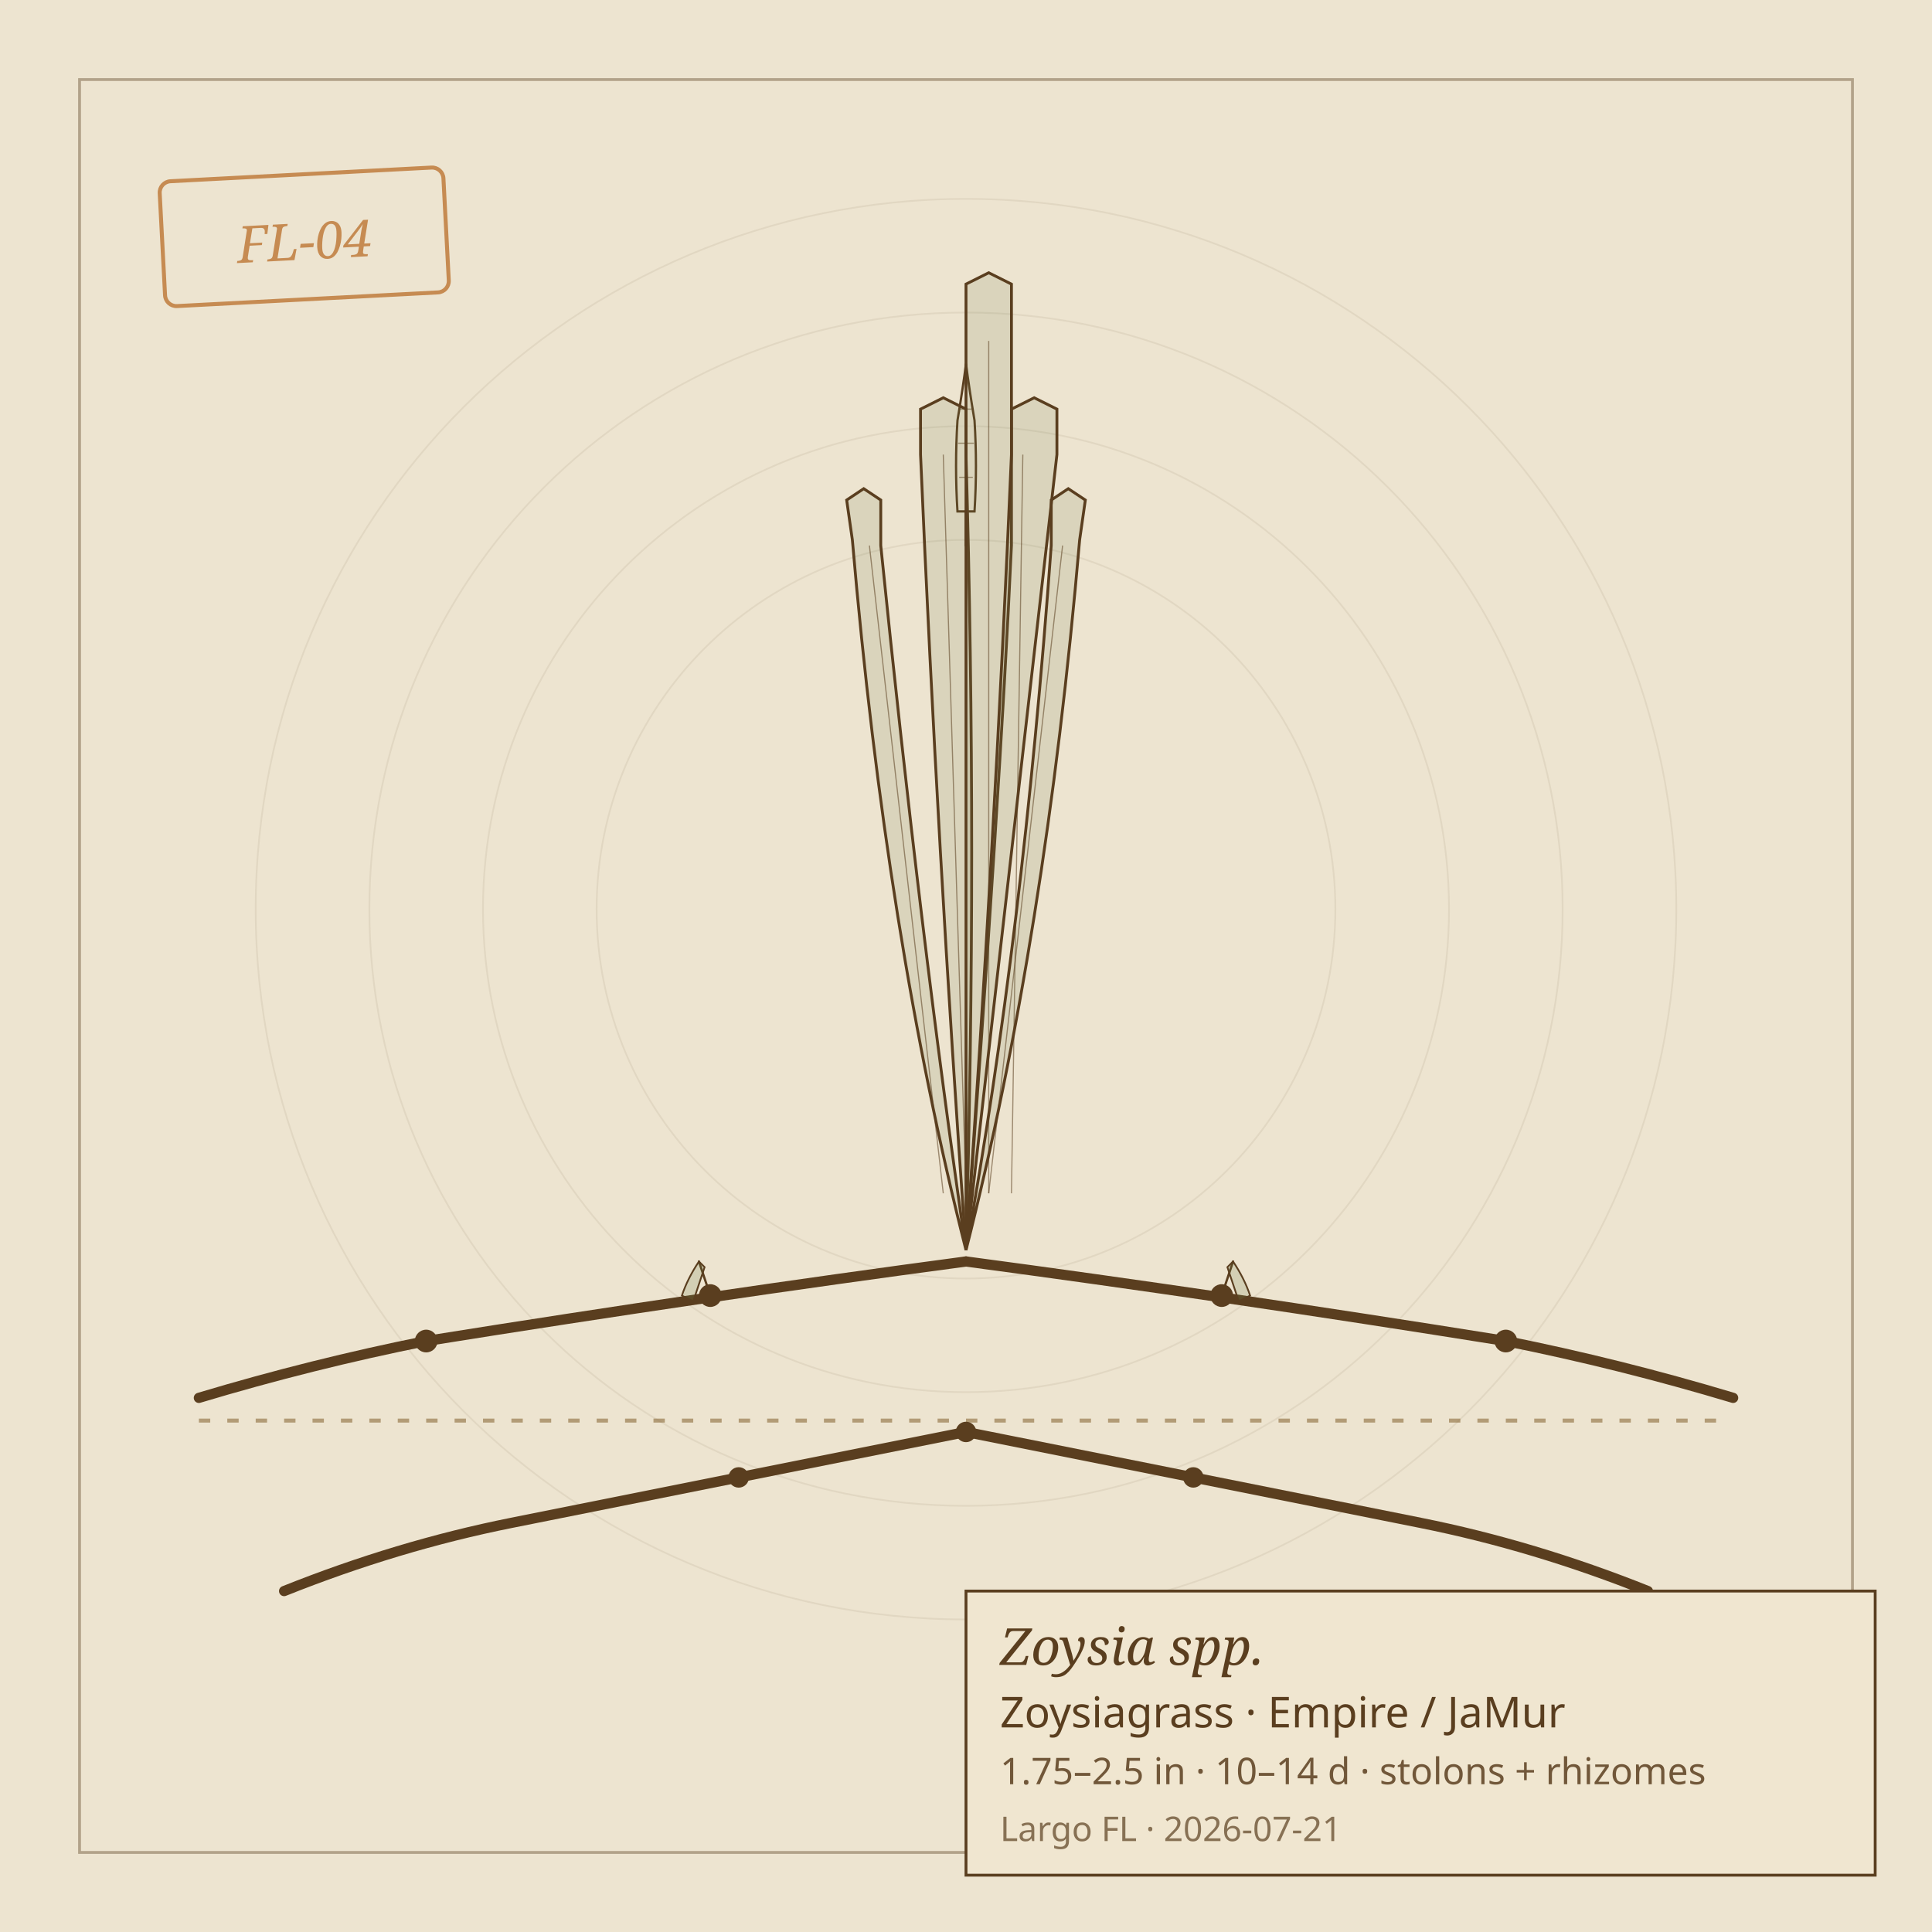
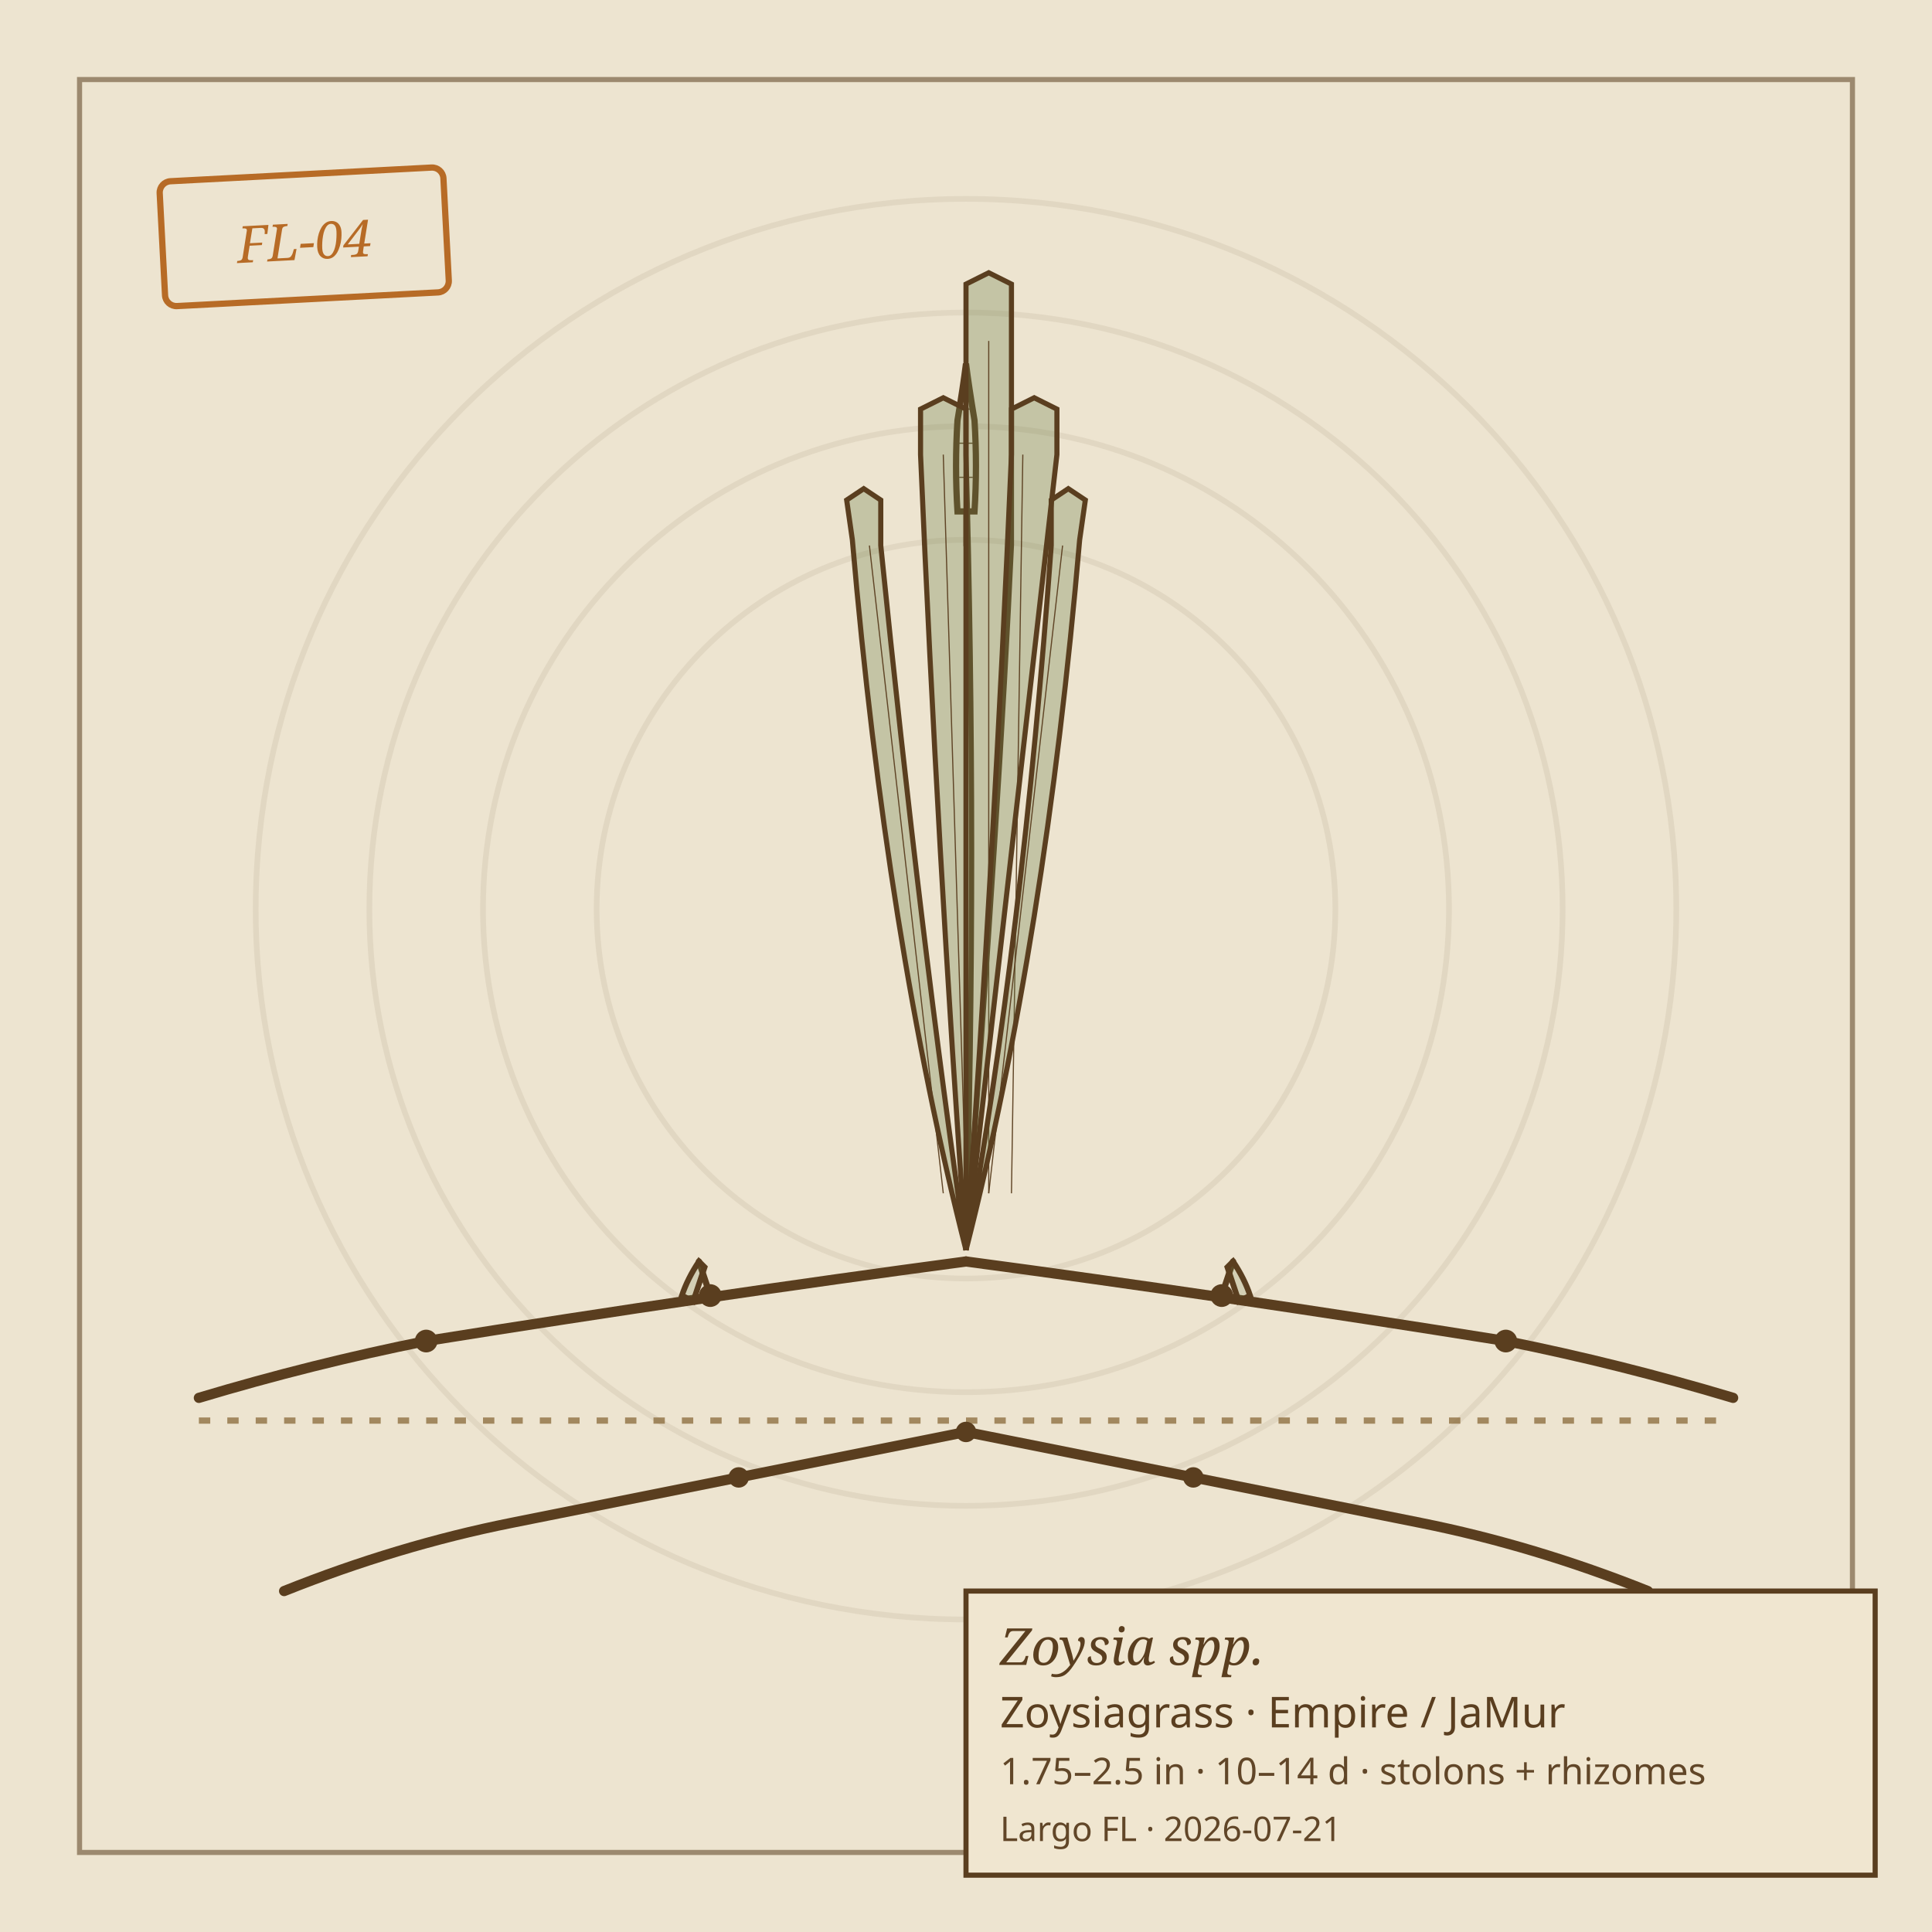
<svg xmlns="http://www.w3.org/2000/svg" viewBox="0 0 340 340" role="img" aria-label="Pressed specimen of Zoysiagrass, Zoysia japonica">
  <rect x="0" y="0" width="340" height="340" fill="var(--ll-aged-paper, #ede4d0)" />
-   <g opacity="0.08" fill="none" stroke="var(--ll-sepia, #5a3e1f)" stroke-width="0.3">
+   <g opacity="0.08" fill="none" stroke="var(--ll-sepia, #5a3e1f)" stroke-width="1.0">
    <circle cx="170" cy="160" r="125" />
    <circle cx="170" cy="160" r="105" />
    <circle cx="170" cy="160" r="85" />
    <circle cx="170" cy="160" r="65" />
  </g>
-   <rect x="14" y="14" width="312" height="312" fill="none" stroke="var(--ll-sepia, #5a3e1f)" stroke-width="0.5" opacity="0.4" />
+   <rect x="14" y="14" width="312" height="312" fill="none" stroke="var(--ll-sepia, #5a3e1f)" stroke-width="0.9" opacity="0.55" />
  <g transform="translate(170 96)">
-     <line x1="0" y1="0" x2="0" y2="-6" stroke="var(--ll-sepia, #5a3e1f)" stroke-width="0.5" stroke-linecap="round" />
-     <path d="M -1.5 -6 Q -2 -14 -1.5 -22 Q -0.5 -28 0 -32 Q 0.5 -28 1.5 -22 Q 2 -14 1.5 -6 Z" fill="var(--ll-aged-paper, #ede4d0)" fill-opacity="0.6" stroke="var(--ll-sepia, #5a3e1f)" stroke-width="0.4" />
-     <line x1="-1.2" y1="-12" x2="1.2" y2="-12" stroke="var(--ll-sepia, #5a3e1f)" stroke-width="0.2" opacity="0.55" />
-     <line x1="-1.4" y1="-18" x2="1.4" y2="-18" stroke="var(--ll-sepia, #5a3e1f)" stroke-width="0.2" opacity="0.55" />
-     <line x1="-1" y1="-24" x2="1" y2="-24" stroke="var(--ll-sepia, #5a3e1f)" stroke-width="0.2" opacity="0.55" />
+     <line x1="0" y1="0" x2="0" y2="-6" stroke="var(--ll-sepia, #5a3e1f)" stroke-width="0.9" stroke-linecap="round" />
+     <path d="M -1.5 -6 Q -2 -14 -1.5 -22 Q -0.5 -28 0 -32 Q 0.5 -28 1.5 -22 Q 2 -14 1.5 -6 Z" fill="var(--ll-aged-paper, #ede4d0)" fill-opacity="0.75" stroke="var(--ll-sepia, #5a3e1f)" stroke-width="1.1" />
+     <line x1="-1.2" y1="-12" x2="1.2" y2="-12" stroke="var(--ll-sepia, #5a3e1f)" stroke-width="0.2" opacity="0.95" />
+     <line x1="-1.4" y1="-18" x2="1.4" y2="-18" stroke="var(--ll-sepia, #5a3e1f)" stroke-width="0.2" opacity="0.95" />
+     <line x1="-1" y1="-24" x2="1" y2="-24" stroke="var(--ll-sepia, #5a3e1f)" stroke-width="0.2" opacity="0.95" />
  </g>
  <g>
-     <path d="M 170 220 Q 156 165 150 95 L 149 88 L 152 86 L 155 88 L 155 96 Q 162 165 170 220 Z" fill="var(--ll-olive, #6b7d4a)" fill-opacity="0.15" stroke="var(--ll-sepia, #5a3e1f)" stroke-width="0.5" />
-     <line x1="153" y1="96" x2="166" y2="210" stroke="var(--ll-sepia, #5a3e1f)" stroke-width="0.2" opacity="0.55" />
+     <path d="M 170 220 Q 156 165 150 95 L 149 88 L 152 86 L 155 88 L 155 96 Q 162 165 170 220 Z" fill="var(--ll-olive, #6b7d4a)" fill-opacity="0.32" stroke="var(--ll-sepia, #5a3e1f)" stroke-width="0.9" />
+     <line x1="153" y1="96" x2="166" y2="210" stroke="var(--ll-sepia, #5a3e1f)" stroke-width="0.2" opacity="0.95" />
  </g>
  <g>
-     <path d="M 170 220 Q 165 150 162 80 L 162 72 L 166 70 L 170 72 L 170 80 Q 172 150 170 220 Z" fill="var(--ll-olive, #6b7d4a)" fill-opacity="0.15" stroke="var(--ll-sepia, #5a3e1f)" stroke-width="0.5" />
-     <line x1="166" y1="80" x2="170" y2="210" stroke="var(--ll-sepia, #5a3e1f)" stroke-width="0.2" opacity="0.55" />
+     <path d="M 170 220 Q 165 150 162 80 L 162 72 L 166 70 L 170 72 L 170 80 Q 172 150 170 220 Z" fill="var(--ll-olive, #6b7d4a)" fill-opacity="0.32" stroke="var(--ll-sepia, #5a3e1f)" stroke-width="0.9" />
+     <line x1="166" y1="80" x2="170" y2="210" stroke="var(--ll-sepia, #5a3e1f)" stroke-width="0.2" opacity="0.95" />
  </g>
  <g>
-     <path d="M 170 220 Q 170 140 170 96 L 170 50 L 174 48 L 178 50 L 178 96 Q 176 140 170 220 Z" fill="var(--ll-olive, #6b7d4a)" fill-opacity="0.15" stroke="var(--ll-sepia, #5a3e1f)" stroke-width="0.5" />
-     <line x1="174" y1="60" x2="174" y2="210" stroke="var(--ll-sepia, #5a3e1f)" stroke-width="0.2" opacity="0.55" />
+     <path d="M 170 220 Q 170 140 170 96 L 170 50 L 174 48 L 178 50 L 178 96 Q 176 140 170 220 Z" fill="var(--ll-olive, #6b7d4a)" fill-opacity="0.32" stroke="var(--ll-sepia, #5a3e1f)" stroke-width="0.9" />
+     <line x1="174" y1="60" x2="174" y2="210" stroke="var(--ll-sepia, #5a3e1f)" stroke-width="0.2" opacity="0.95" />
  </g>
  <g>
-     <path d="M 170 220 Q 175 150 178 80 L 178 72 L 182 70 L 186 72 L 186 80 Q 178 150 170 220 Z" fill="var(--ll-olive, #6b7d4a)" fill-opacity="0.15" stroke="var(--ll-sepia, #5a3e1f)" stroke-width="0.5" />
-     <line x1="180" y1="80" x2="178" y2="210" stroke="var(--ll-sepia, #5a3e1f)" stroke-width="0.2" opacity="0.55" />
+     <path d="M 170 220 Q 175 150 178 80 L 178 72 L 182 70 L 186 72 L 186 80 Q 178 150 170 220 Z" fill="var(--ll-olive, #6b7d4a)" fill-opacity="0.32" stroke="var(--ll-sepia, #5a3e1f)" stroke-width="0.9" />
+     <line x1="180" y1="80" x2="178" y2="210" stroke="var(--ll-sepia, #5a3e1f)" stroke-width="0.2" opacity="0.95" />
  </g>
  <g>
-     <path d="M 170 220 Q 184 165 190 95 L 191 88 L 188 86 L 185 88 L 185 96 Q 180 165 170 220 Z" fill="var(--ll-olive, #6b7d4a)" fill-opacity="0.15" stroke="var(--ll-sepia, #5a3e1f)" stroke-width="0.5" />
-     <line x1="187" y1="96" x2="174" y2="210" stroke="var(--ll-sepia, #5a3e1f)" stroke-width="0.2" opacity="0.55" />
+     <path d="M 170 220 Q 184 165 190 95 L 191 88 L 188 86 L 185 88 L 185 96 Q 180 165 170 220 Z" fill="var(--ll-olive, #6b7d4a)" fill-opacity="0.32" stroke="var(--ll-sepia, #5a3e1f)" stroke-width="0.9" />
+     <line x1="187" y1="96" x2="174" y2="210" stroke="var(--ll-sepia, #5a3e1f)" stroke-width="0.2" opacity="0.95" />
  </g>
  <path d="M 170 222 Q 125 228 75 236 Q 55 240 35 246" fill="none" stroke="var(--ll-sepia, #5a3e1f)" stroke-width="1.8" stroke-linecap="round" />
  <path d="M 170 222 Q 215 228 265 236 Q 285 240 305 246" fill="none" stroke="var(--ll-sepia, #5a3e1f)" stroke-width="1.8" stroke-linecap="round" />
  <circle cx="125" cy="228" r="2" fill="var(--ll-sepia, #5a3e1f)" />
  <circle cx="75" cy="236" r="2" fill="var(--ll-sepia, #5a3e1f)" />
  <circle cx="215" cy="228" r="2" fill="var(--ll-sepia, #5a3e1f)" />
  <circle cx="265" cy="236" r="2" fill="var(--ll-sepia, #5a3e1f)" />
  <g transform="translate(125 228)">
-     <line x1="0" y1="0" x2="-2" y2="-6" stroke="var(--ll-sepia, #5a3e1f)" stroke-width="0.4" stroke-linecap="round" />
-     <path d="M -2 -6 Q -4 -3 -5 0 L -3 1 L -1 -5 Z" fill="var(--ll-olive, #6b7d4a)" fill-opacity="0.2" stroke="var(--ll-sepia, #5a3e1f)" stroke-width="0.3" />
+     <line x1="0" y1="0" x2="-2" y2="-6" stroke="var(--ll-sepia, #5a3e1f)" stroke-width="1.1" stroke-linecap="round" />
+     <path d="M -2 -6 Q -4 -3 -5 0 L -3 1 L -1 -5 Z" fill="var(--ll-olive, #6b7d4a)" fill-opacity="0.2" stroke="var(--ll-sepia, #5a3e1f)" stroke-width="1.0" />
  </g>
  <g transform="translate(215 228)">
-     <line x1="0" y1="0" x2="2" y2="-6" stroke="var(--ll-sepia, #5a3e1f)" stroke-width="0.4" stroke-linecap="round" />
-     <path d="M 2 -6 Q 4 -3 5 0 L 3 1 L 1 -5 Z" fill="var(--ll-olive, #6b7d4a)" fill-opacity="0.2" stroke="var(--ll-sepia, #5a3e1f)" stroke-width="0.3" />
+     <line x1="0" y1="0" x2="2" y2="-6" stroke="var(--ll-sepia, #5a3e1f)" stroke-width="1.1" stroke-linecap="round" />
+     <path d="M 2 -6 Q 4 -3 5 0 L 3 1 L 1 -5 Z" fill="var(--ll-olive, #6b7d4a)" fill-opacity="0.2" stroke="var(--ll-sepia, #5a3e1f)" stroke-width="1.0" />
  </g>
-   <line x1="35" y1="250" x2="305" y2="250" stroke="var(--ll-soil, #8a6a3a)" stroke-width="0.7" stroke-dasharray="2 3" opacity="0.6" />
+   <line x1="35" y1="250" x2="305" y2="250" stroke="var(--ll-soil, #8a6a3a)" stroke-width="1.1" stroke-dasharray="2 3" opacity="0.75" />
  <path d="M 170 252 Q 130 260 90 268 Q 70 272 50 280" fill="none" stroke="var(--ll-sepia, #5a3e1f)" stroke-width="1.8" stroke-linecap="round" />
  <path d="M 170 252 Q 210 260 250 268 Q 270 272 290 280" fill="none" stroke="var(--ll-sepia, #5a3e1f)" stroke-width="1.8" stroke-linecap="round" />
  <circle cx="130" cy="260" r="1.8" fill="var(--ll-sepia, #5a3e1f)" />
  <circle cx="210" cy="260" r="1.8" fill="var(--ll-sepia, #5a3e1f)" />
  <circle cx="170" cy="252" r="1.8" fill="var(--ll-sepia, #5a3e1f)" />
-   <g transform="translate(28 32) rotate(-3)" opacity="0.7">
-     <rect x="0" y="0" width="50" height="22" fill="none" stroke="var(--ll-clay, #b5651d)" stroke-width="0.7" rx="2" />
+   <g transform="translate(28 32) rotate(-3)" opacity="0.95">
+     <rect x="0" y="0" width="50" height="22" fill="none" stroke="var(--ll-clay, #b5651d)" stroke-width="1.1" rx="2" />
    <text x="25" y="15" text-anchor="middle" font-family="serif" font-size="9" font-style="italic" fill="var(--ll-clay, #b5651d)">FL-04</text>
  </g>
  <g transform="translate(170 280)">
-     <rect x="0" y="0" width="160" height="50" fill="var(--ll-label-tan, #f0e6d0)" stroke="var(--ll-sepia, #5a3e1f)" stroke-width="0.5" />
+     <rect x="0" y="0" width="160" height="50" fill="var(--ll-label-tan, #f0e6d0)" stroke="var(--ll-sepia, #5a3e1f)" stroke-width="0.9" />
    <text x="6" y="13" font-family="Georgia, serif" font-size="9" font-style="italic" fill="var(--ll-sepia, #5a3e1f)">Zoysia spp.</text>
    <text x="6" y="24" font-family="sans-serif" font-size="7.5" fill="var(--ll-sepia, #5a3e1f)">Zoysiagrass · Empire / JaMur</text>
-     <text x="6" y="34" font-family="sans-serif" font-size="6.5" fill="var(--ll-sepia, #5a3e1f)" opacity="0.85">1.75–2.5 in · 10–14 d · stolons + rhizomes</text>
-     <text x="6" y="44" font-family="sans-serif" font-size="6" fill="var(--ll-sepia, #5a3e1f)" opacity="0.7">Largo FL · 2026-07-21</text>
+     <text x="6" y="34" font-family="sans-serif" font-size="6.5" fill="var(--ll-sepia, #5a3e1f)" opacity="0.95">1.75–2.5 in · 10–14 d · stolons + rhizomes</text>
+     <text x="6" y="44" font-family="sans-serif" font-size="6" fill="var(--ll-sepia, #5a3e1f)" opacity="0.95">Largo FL · 2026-07-21</text>
  </g>
</svg>
